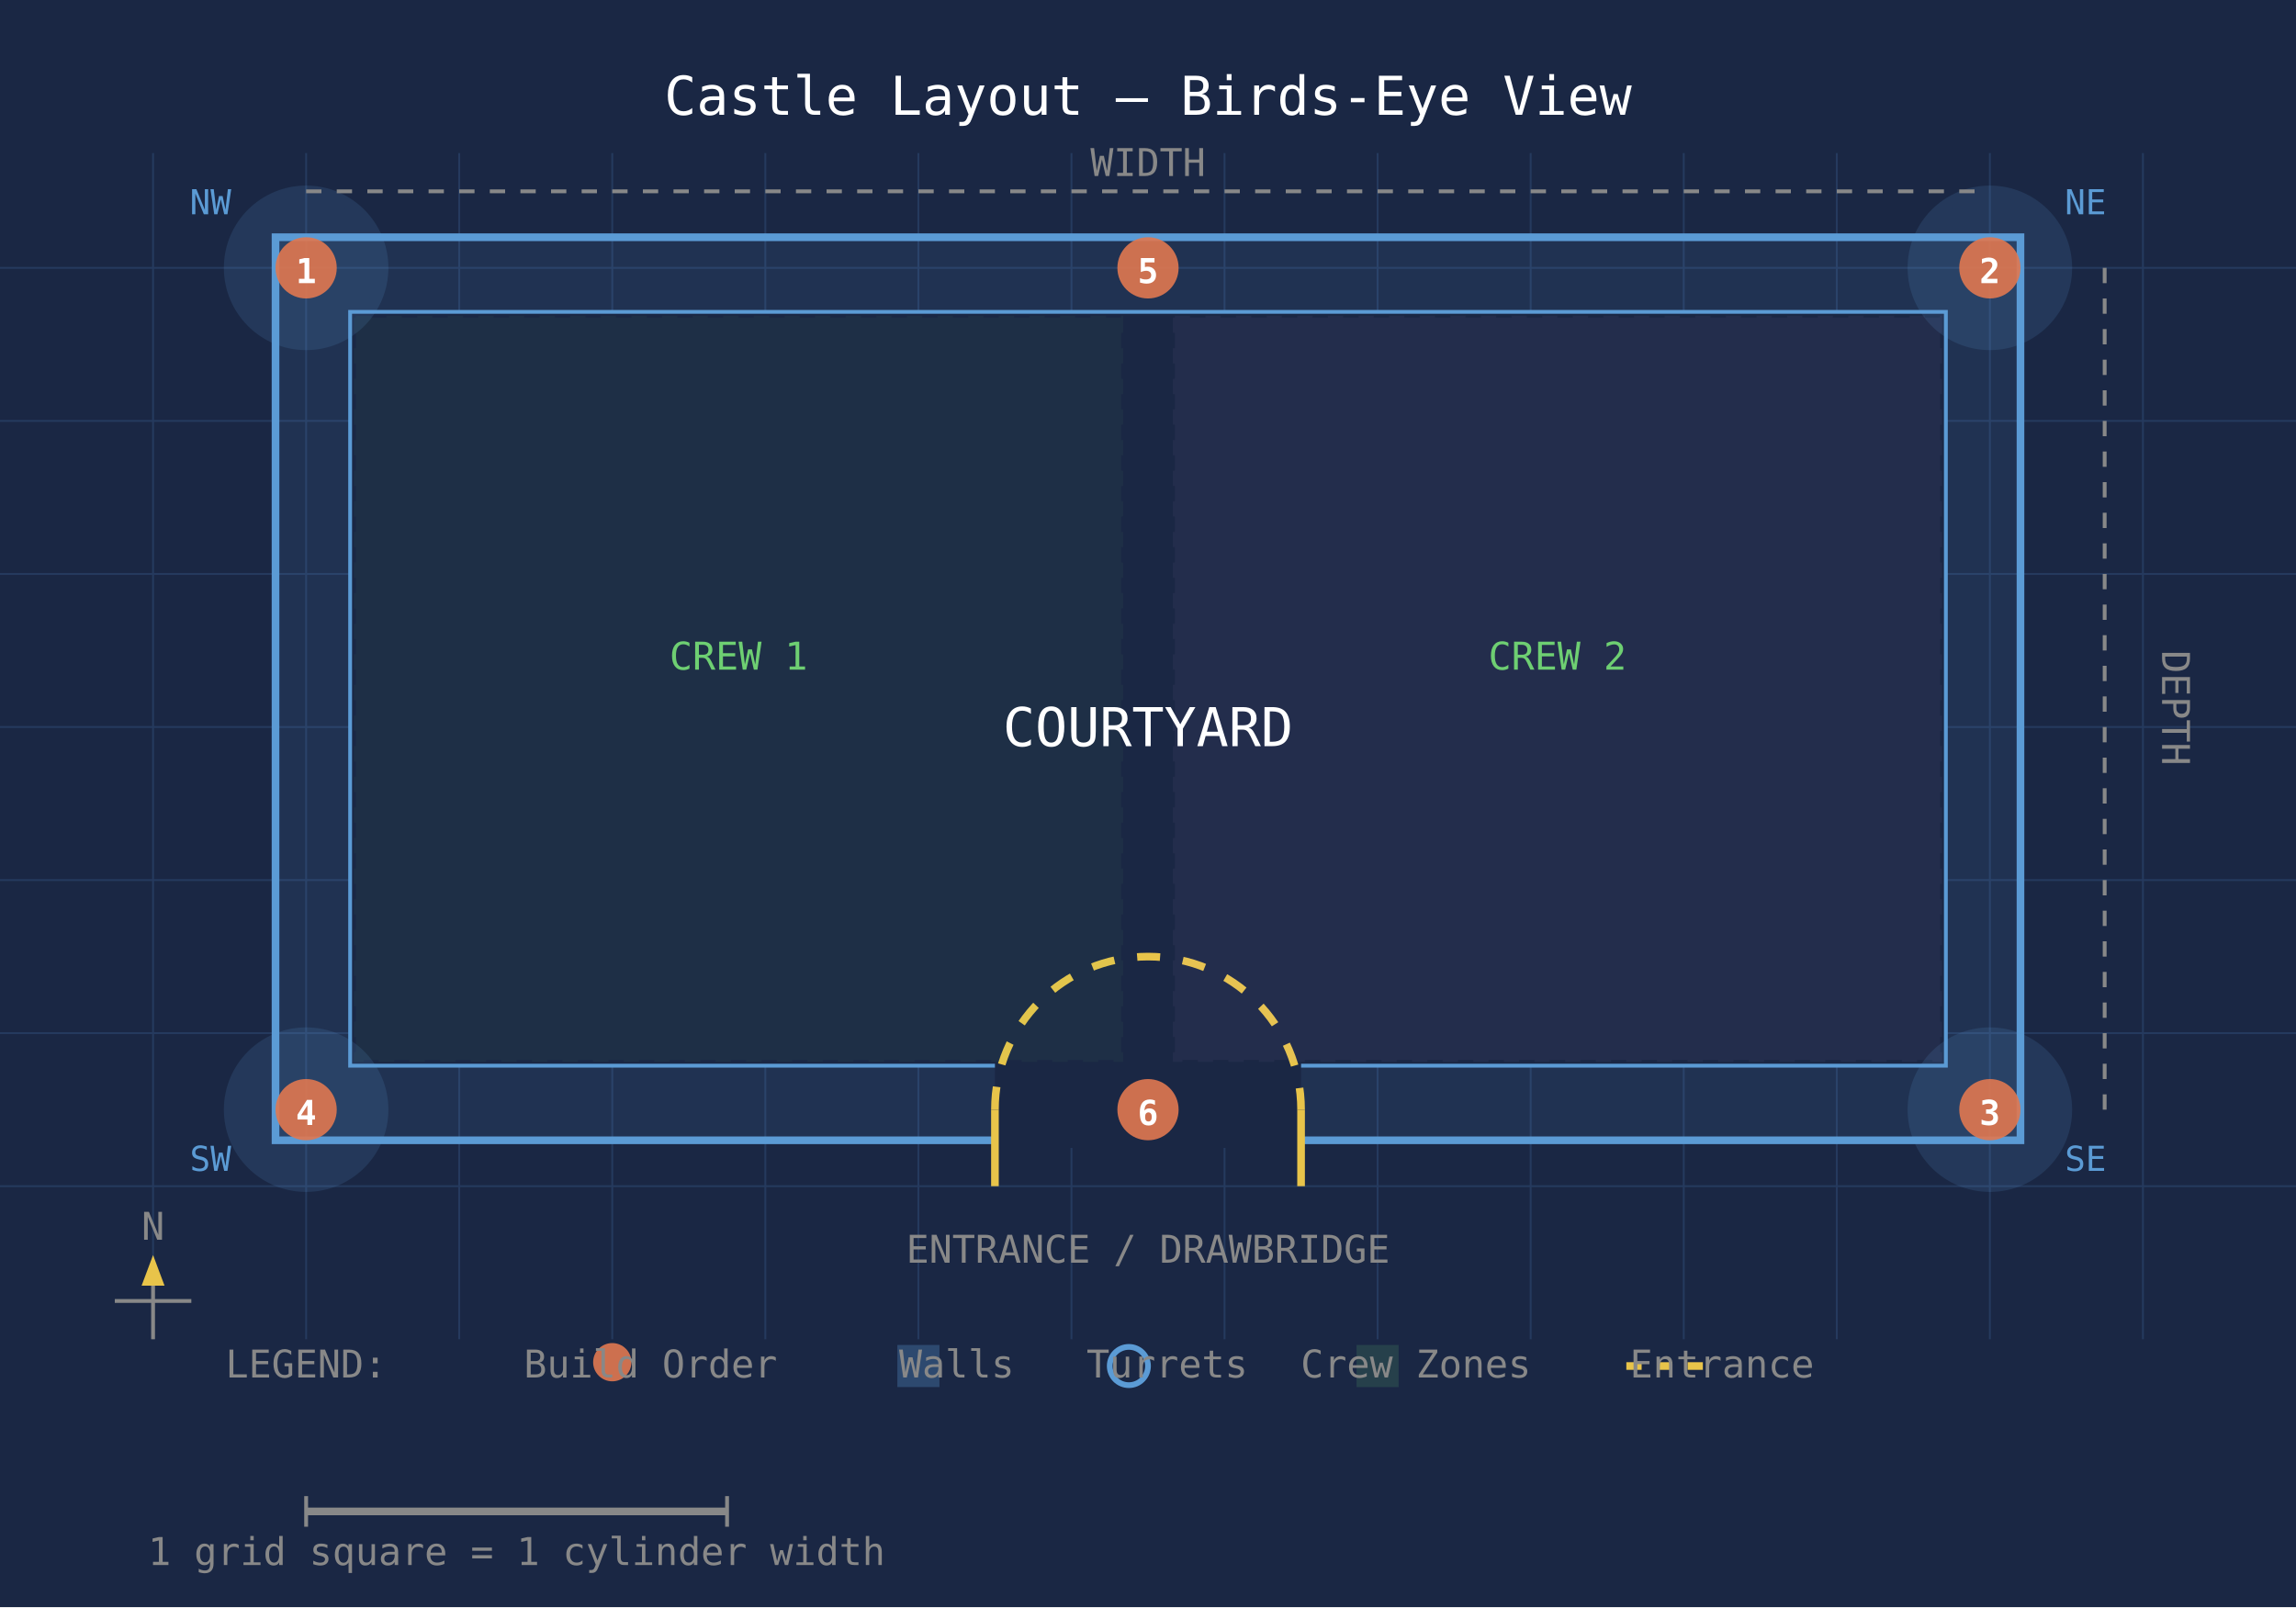
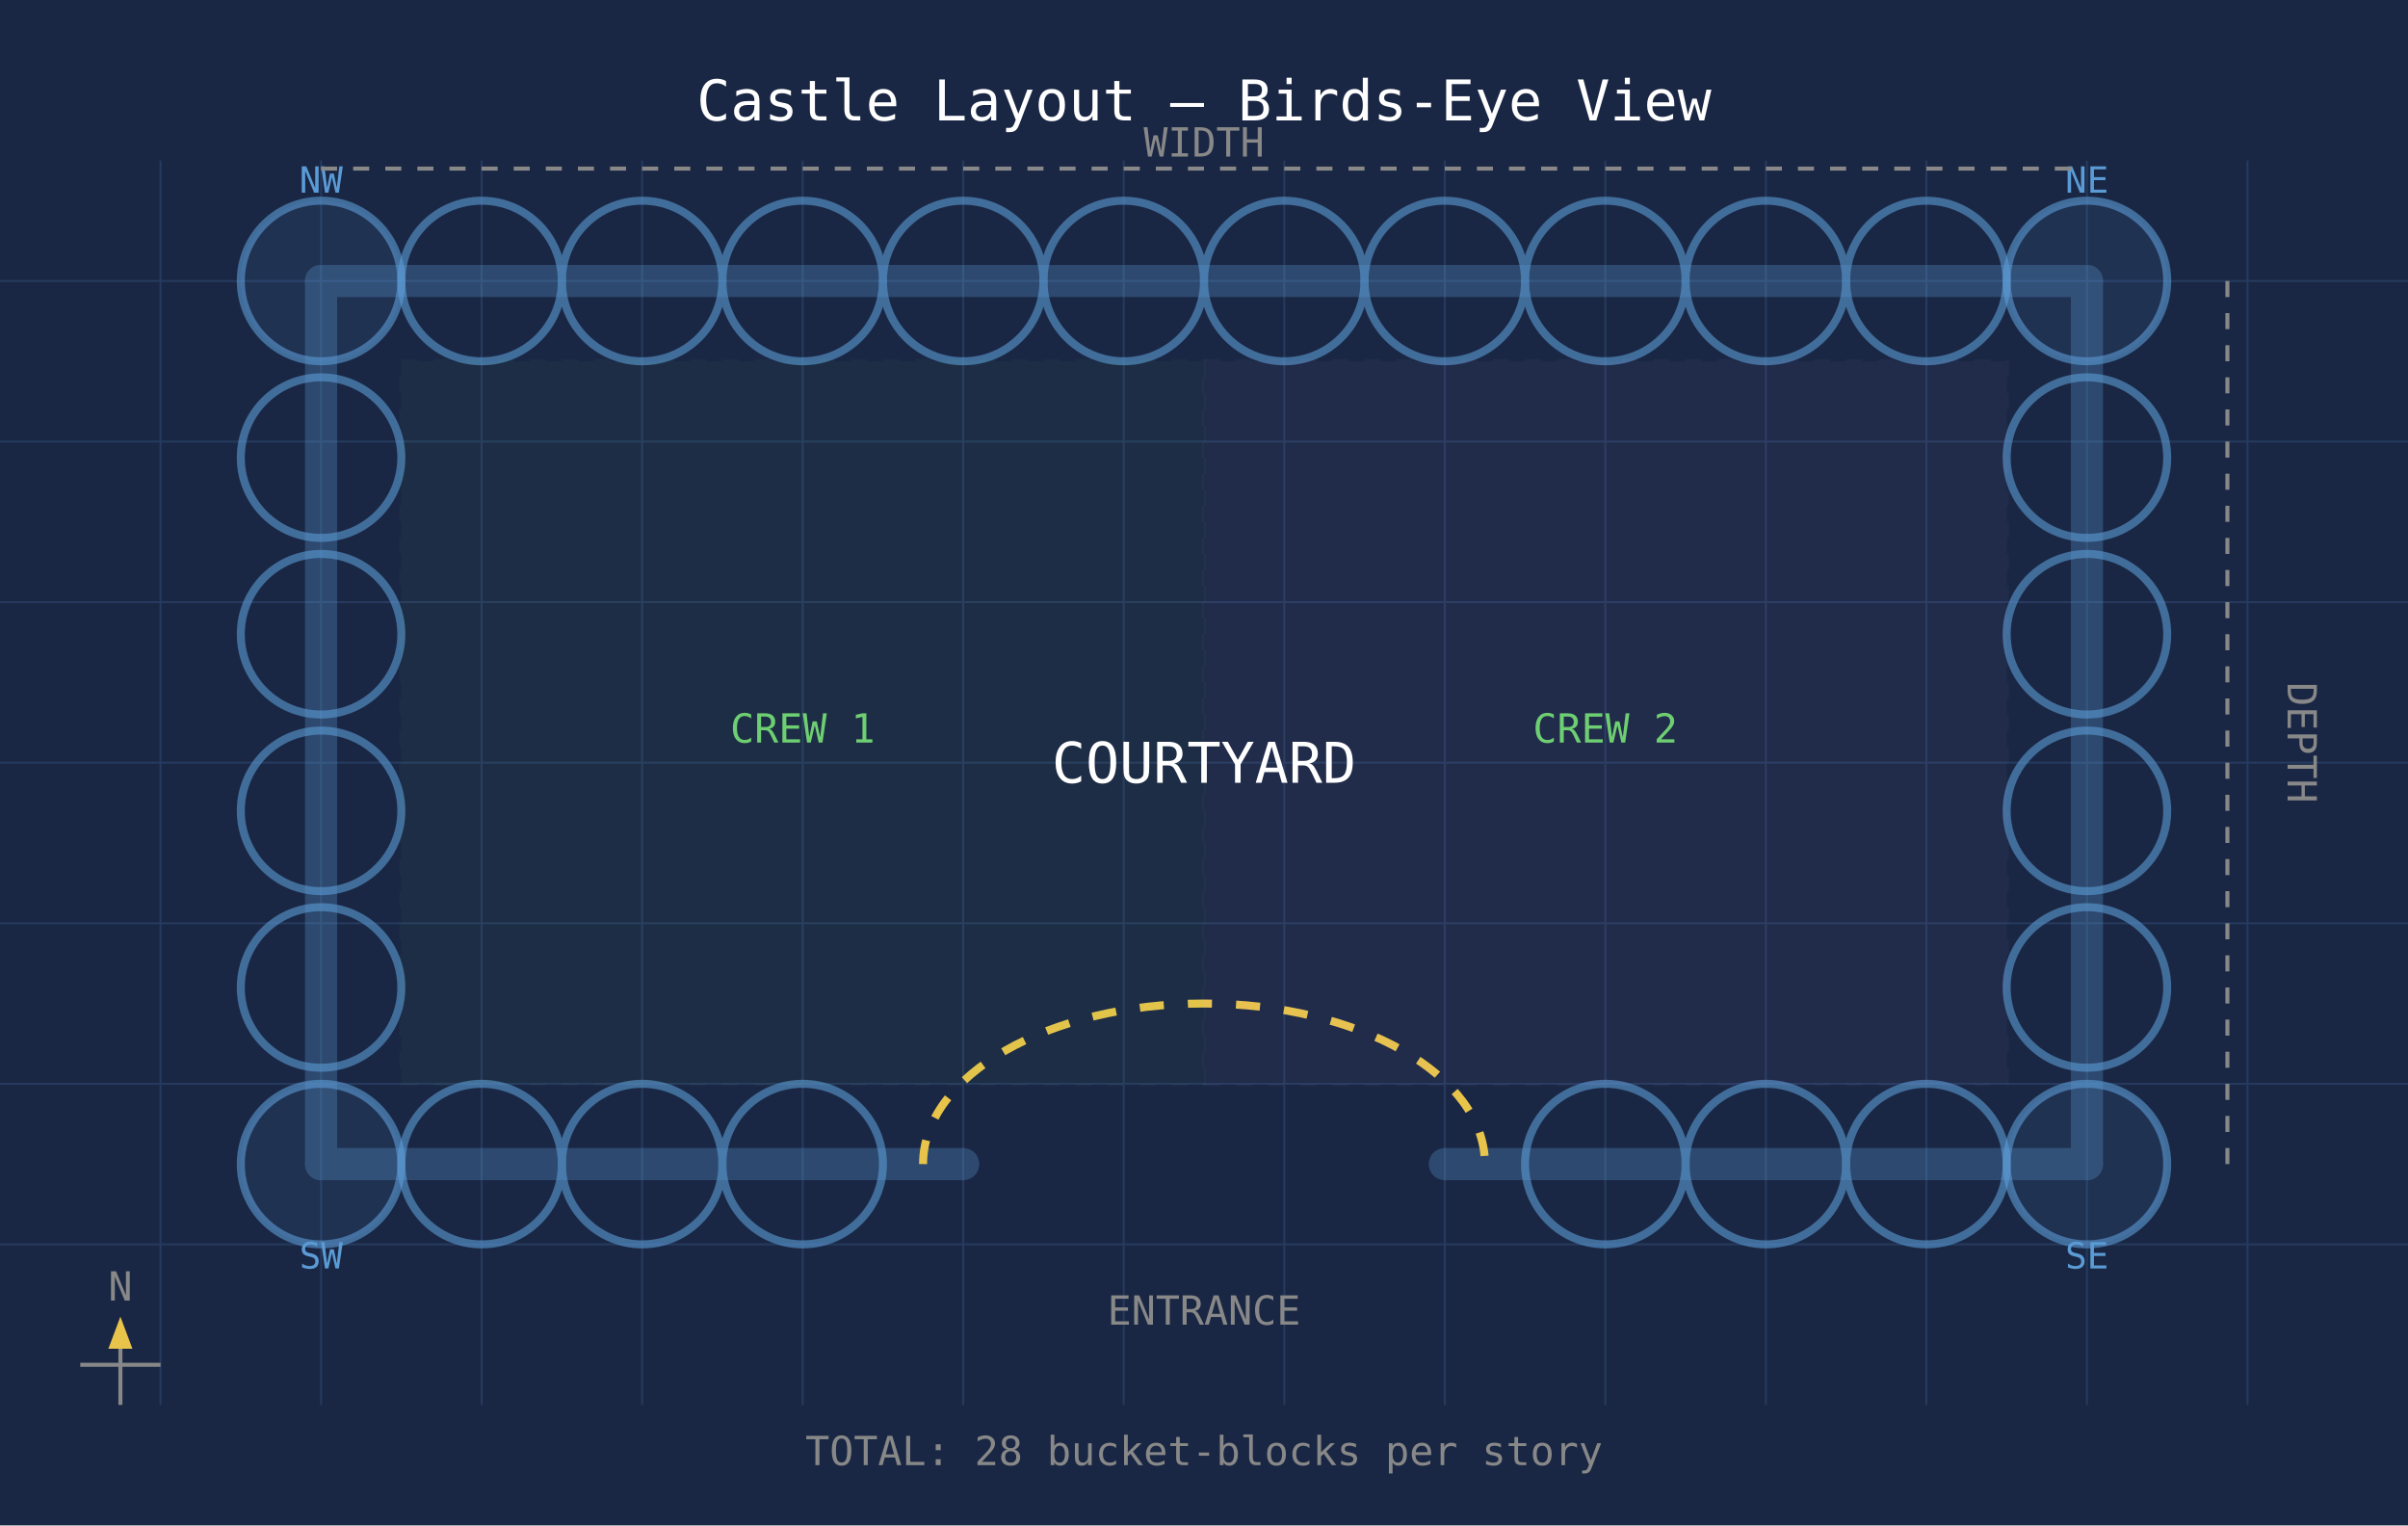
- <svg xmlns="http://www.w3.org/2000/svg" viewBox="0 0 600 420" width="600" height="420">
+ <svg xmlns="http://www.w3.org/2000/svg" viewBox="0 0 600 380" width="600" height="380">
  <style>
    text { font-family: monospace; font-size: 12px; fill: #ccc; }
    .label { font-size: 14px; fill: #fff; text-anchor: middle; }
    .dim { font-size: 10px; fill: #888; text-anchor: middle; }
    .turret-label { font-size: 9px; fill: #5b9bd5; text-anchor: middle; }
-     .build { font-size: 9px; fill: #fff; text-anchor: middle; font-weight: bold; }
    .crew { font-size: 10px; fill: #6ecf72; text-anchor: middle; }
+     .block { fill: none; stroke: #5b9bd5; stroke-width: 2; opacity: 0.6; }
  </style>
-   <rect width="600" height="420" fill="#1a2744" />
+   <rect width="600" height="380" fill="#1a2744" />
  <text x="300" y="30" class="label" font-size="16">Castle Layout — Birds-Eye View</text>
  <g stroke="#253a5e" stroke-width="0.5">
    <line x1="0" y1="70" x2="600" y2="70" />
    <line x1="0" y1="110" x2="600" y2="110" />
    <line x1="0" y1="150" x2="600" y2="150" />
    <line x1="0" y1="190" x2="600" y2="190" />
    <line x1="0" y1="230" x2="600" y2="230" />
    <line x1="0" y1="270" x2="600" y2="270" />
    <line x1="0" y1="310" x2="600" y2="310" />
    <line x1="40" y1="40" x2="40" y2="350" />
    <line x1="80" y1="40" x2="80" y2="350" />
    <line x1="120" y1="40" x2="120" y2="350" />
    <line x1="160" y1="40" x2="160" y2="350" />
    <line x1="200" y1="40" x2="200" y2="350" />
    <line x1="240" y1="40" x2="240" y2="350" />
    <line x1="280" y1="40" x2="280" y2="350" />
    <line x1="320" y1="40" x2="320" y2="350" />
    <line x1="360" y1="40" x2="360" y2="350" />
    <line x1="400" y1="40" x2="400" y2="350" />
    <line x1="440" y1="40" x2="440" y2="350" />
    <line x1="480" y1="40" x2="480" y2="350" />
    <line x1="520" y1="40" x2="520" y2="350" />
    <line x1="560" y1="40" x2="560" y2="350" />
  </g>
-   <g stroke="#5b9bd5" fill="none" stroke-linecap="round">
-     <rect x="72" y="62" width="456" height="236" stroke-width="2" />
-     <rect x="92" y="82" width="416" height="196" stroke-width="2" />
-     <rect x="72" y="62" width="456" height="236" fill="#5b9bd5" opacity="0.1" stroke="none" />
+   <g stroke="#5b9bd5" stroke-width="8" fill="none" stroke-linecap="round" opacity="0.3">
+     <line x1="80" y1="70" x2="520" y2="70" />
+     <line x1="80" y1="70" x2="80" y2="290" />
+     <line x1="520" y1="70" x2="520" y2="290" />
+     <line x1="80" y1="290" x2="240" y2="290" />
+     <line x1="360" y1="290" x2="520" y2="290" />
  </g>
-   <rect x="92" y="82" width="416" height="196" fill="#1a2744" />
-   <rect x="260" y="270" width="80" height="30" fill="#1a2744" />
-   <path d="M 260 290 A 40 40 0 0 1 340 290" fill="none" stroke="#e8c44a" stroke-width="2" stroke-dasharray="6" />
-   <line x1="260" y1="290" x2="260" y2="310" stroke="#e8c44a" stroke-width="2" />
-   <line x1="340" y1="290" x2="340" y2="310" stroke="#e8c44a" stroke-width="2" />
-   <text x="300" y="330" class="dim" fill="#e8c44a">ENTRANCE / DRAWBRIDGE</text>
-   <g fill="#5b9bd5" opacity="0.15" stroke="#5b9bd5" stroke-width="3">
+   <g class="block">
    <circle cx="80" cy="70" r="20" />
    <circle cx="520" cy="70" r="20" />
    <circle cx="80" cy="290" r="20" />
    <circle cx="520" cy="290" r="20" />
  </g>
-   <text x="55" y="56" class="turret-label">NW</text>
-   <text x="545" y="56" class="turret-label">NE</text>
-   <text x="55" y="306" class="turret-label">SW</text>
-   <text x="545" y="306" class="turret-label">SE</text>
-   <circle cx="80" cy="70" r="8" fill="#e07850" opacity="0.9" />
-   <text x="80" y="74" class="build">1</text>
-   <circle cx="520" cy="70" r="8" fill="#e07850" opacity="0.9" />
-   <text x="520" y="74" class="build">2</text>
-   <circle cx="520" cy="290" r="8" fill="#e07850" opacity="0.9" />
-   <text x="520" y="294" class="build">3</text>
-   <circle cx="80" cy="290" r="8" fill="#e07850" opacity="0.9" />
-   <text x="80" y="294" class="build">4</text>
-   <circle cx="300" cy="70" r="8" fill="#e07850" opacity="0.9" />
-   <text x="300" y="74" class="build">5</text>
-   <circle cx="300" cy="290" r="8" fill="#e07850" opacity="0.9" />
-   <text x="300" y="294" class="build">6</text>
-   <rect x="93" y="83" width="200" height="194" fill="#6ecf72" opacity="0.05" stroke="#6ecf72" stroke-width="1" stroke-dasharray="4" />
-   <text x="193" y="175" class="crew">CREW 1</text>
-   <rect x="307" y="83" width="200" height="194" fill="#d4a0e8" opacity="0.05" stroke="#d4a0e8" stroke-width="1" stroke-dasharray="4" />
-   <text x="407" y="175" class="crew" fill="#d4a0e8">CREW 2</text>
-   <line x1="80" y1="50" x2="520" y2="50" stroke="#888" stroke-width="1" stroke-dasharray="4" />
-   <text x="300" y="46" class="dim">WIDTH</text>
-   <line x1="550" y1="70" x2="550" y2="290" stroke="#888" stroke-width="1" stroke-dasharray="4" />
-   <text x="565" y="185" class="dim" transform="rotate(90,565,185)">DEPTH</text>
-   <g transform="translate(40,340)">
+   <g fill="#5b9bd5" opacity="0.1">
+     <circle cx="80" cy="70" r="20" />
+     <circle cx="520" cy="70" r="20" />
+     <circle cx="80" cy="290" r="20" />
+     <circle cx="520" cy="290" r="20" />
+   </g>
+   <g class="block">
+     <circle cx="120" cy="70" r="20" />
+     <circle cx="160" cy="70" r="20" />
+     <circle cx="200" cy="70" r="20" />
+     <circle cx="240" cy="70" r="20" />
+     <circle cx="280" cy="70" r="20" />
+     <circle cx="320" cy="70" r="20" />
+     <circle cx="360" cy="70" r="20" />
+     <circle cx="400" cy="70" r="20" />
+     <circle cx="440" cy="70" r="20" />
+     <circle cx="480" cy="70" r="20" />
+   </g>
+   <g class="block">
+     <circle cx="80" cy="114" r="20" />
+     <circle cx="80" cy="158" r="20" />
+     <circle cx="80" cy="202" r="20" />
+     <circle cx="80" cy="246" r="20" />
+   </g>
+   <g class="block">
+     <circle cx="520" cy="114" r="20" />
+     <circle cx="520" cy="158" r="20" />
+     <circle cx="520" cy="202" r="20" />
+     <circle cx="520" cy="246" r="20" />
+   </g>
+   <g class="block">
+     <circle cx="120" cy="290" r="20" />
+     <circle cx="160" cy="290" r="20" />
+     <circle cx="200" cy="290" r="20" />
+   </g>
+   <g class="block">
+     <circle cx="400" cy="290" r="20" />
+     <circle cx="440" cy="290" r="20" />
+     <circle cx="480" cy="290" r="20" />
+   </g>
+   <path d="M 230 290 A 70 40 0 0 1 370 290" fill="none" stroke="#e8c44a" stroke-width="2" stroke-dasharray="6" />
+   <text x="300" y="330" class="dim" fill="#e8c44a">ENTRANCE</text>
+   <text x="80" y="48" class="turret-label">NW</text>
+   <text x="520" y="48" class="turret-label">NE</text>
+   <text x="80" y="316" class="turret-label">SW</text>
+   <text x="520" y="316" class="turret-label">SE</text>
+   <rect x="100" y="90" width="200" height="180" fill="#6ecf72" opacity="0.04" stroke="#6ecf72" stroke-width="1" stroke-dasharray="4" />
+   <text x="200" y="185" class="crew">CREW 1</text>
+   <rect x="300" y="90" width="200" height="180" fill="#d4a0e8" opacity="0.04" stroke="#d4a0e8" stroke-width="1" stroke-dasharray="4" />
+   <text x="400" y="185" class="crew" fill="#d4a0e8">CREW 2</text>
+   <line x1="80" y1="42" x2="520" y2="42" stroke="#888" stroke-width="1" stroke-dasharray="4" />
+   <text x="300" y="39" class="dim">WIDTH</text>
+   <line x1="555" y1="70" x2="555" y2="290" stroke="#888" stroke-width="1" stroke-dasharray="4" />
+   <text x="570" y="185" class="dim" transform="rotate(90,570,185)">DEPTH</text>
+   <g transform="translate(30,340)">
    <line x1="0" y1="-10" x2="0" y2="10" stroke="#888" stroke-width="1" />
    <line x1="-10" y1="0" x2="10" y2="0" stroke="#888" stroke-width="1" />
    <polygon points="0,-12 -3,-4 3,-4" fill="#e8c44a" />
    <text x="0" y="-16" class="dim" fill="#e8c44a">N</text>
  </g>
  <text x="300" y="195" class="label">COURTYARD</text>
-   <g transform="translate(80,360)">
-     <text x="0" y="0" class="dim" text-anchor="start" fill="#fff" font-size="11">LEGEND:</text>
-     <circle cx="80" cy="-4" r="5" fill="#e07850" opacity="0.9" />
-     <text x="90" y="0" class="dim" text-anchor="start">Build Order</text>
-     <rect x="155" y="-8" width="10" height="10" fill="#5b9bd5" opacity="0.3" stroke="#5b9bd5" stroke-width="1" />
-     <text x="170" y="0" class="dim" text-anchor="start">Walls</text>
-     <circle cx="215" cy="-3" r="5" fill="none" stroke="#5b9bd5" stroke-width="1.5" />
-     <text x="225" y="0" class="dim" text-anchor="start">Turrets</text>
-     <rect x="275" y="-8" width="10" height="10" fill="#6ecf72" opacity="0.15" stroke="#6ecf72" stroke-width="1" />
-     <text x="290" y="0" class="dim" text-anchor="start">Crew Zones</text>
-     <line x1="345" y1="-3" x2="365" y2="-3" stroke="#e8c44a" stroke-width="2" stroke-dasharray="4" />
-     <text x="370" y="0" class="dim" text-anchor="start">Entrance</text>
-   </g>
-   <g transform="translate(80,395)">
-     <line x1="0" y1="0" x2="110" y2="0" stroke="#888" stroke-width="2" />
-     <line x1="0" y1="-4" x2="0" y2="4" stroke="#888" stroke-width="1" />
-     <line x1="110" y1="-4" x2="110" y2="4" stroke="#888" stroke-width="1" />
-     <text x="55" y="14" class="dim">1 grid square = 1 cylinder width</text>
-   </g>
+   <text x="300" y="365" class="dim" fill="#fff">TOTAL: 28 bucket-blocks per story</text>
</svg>
